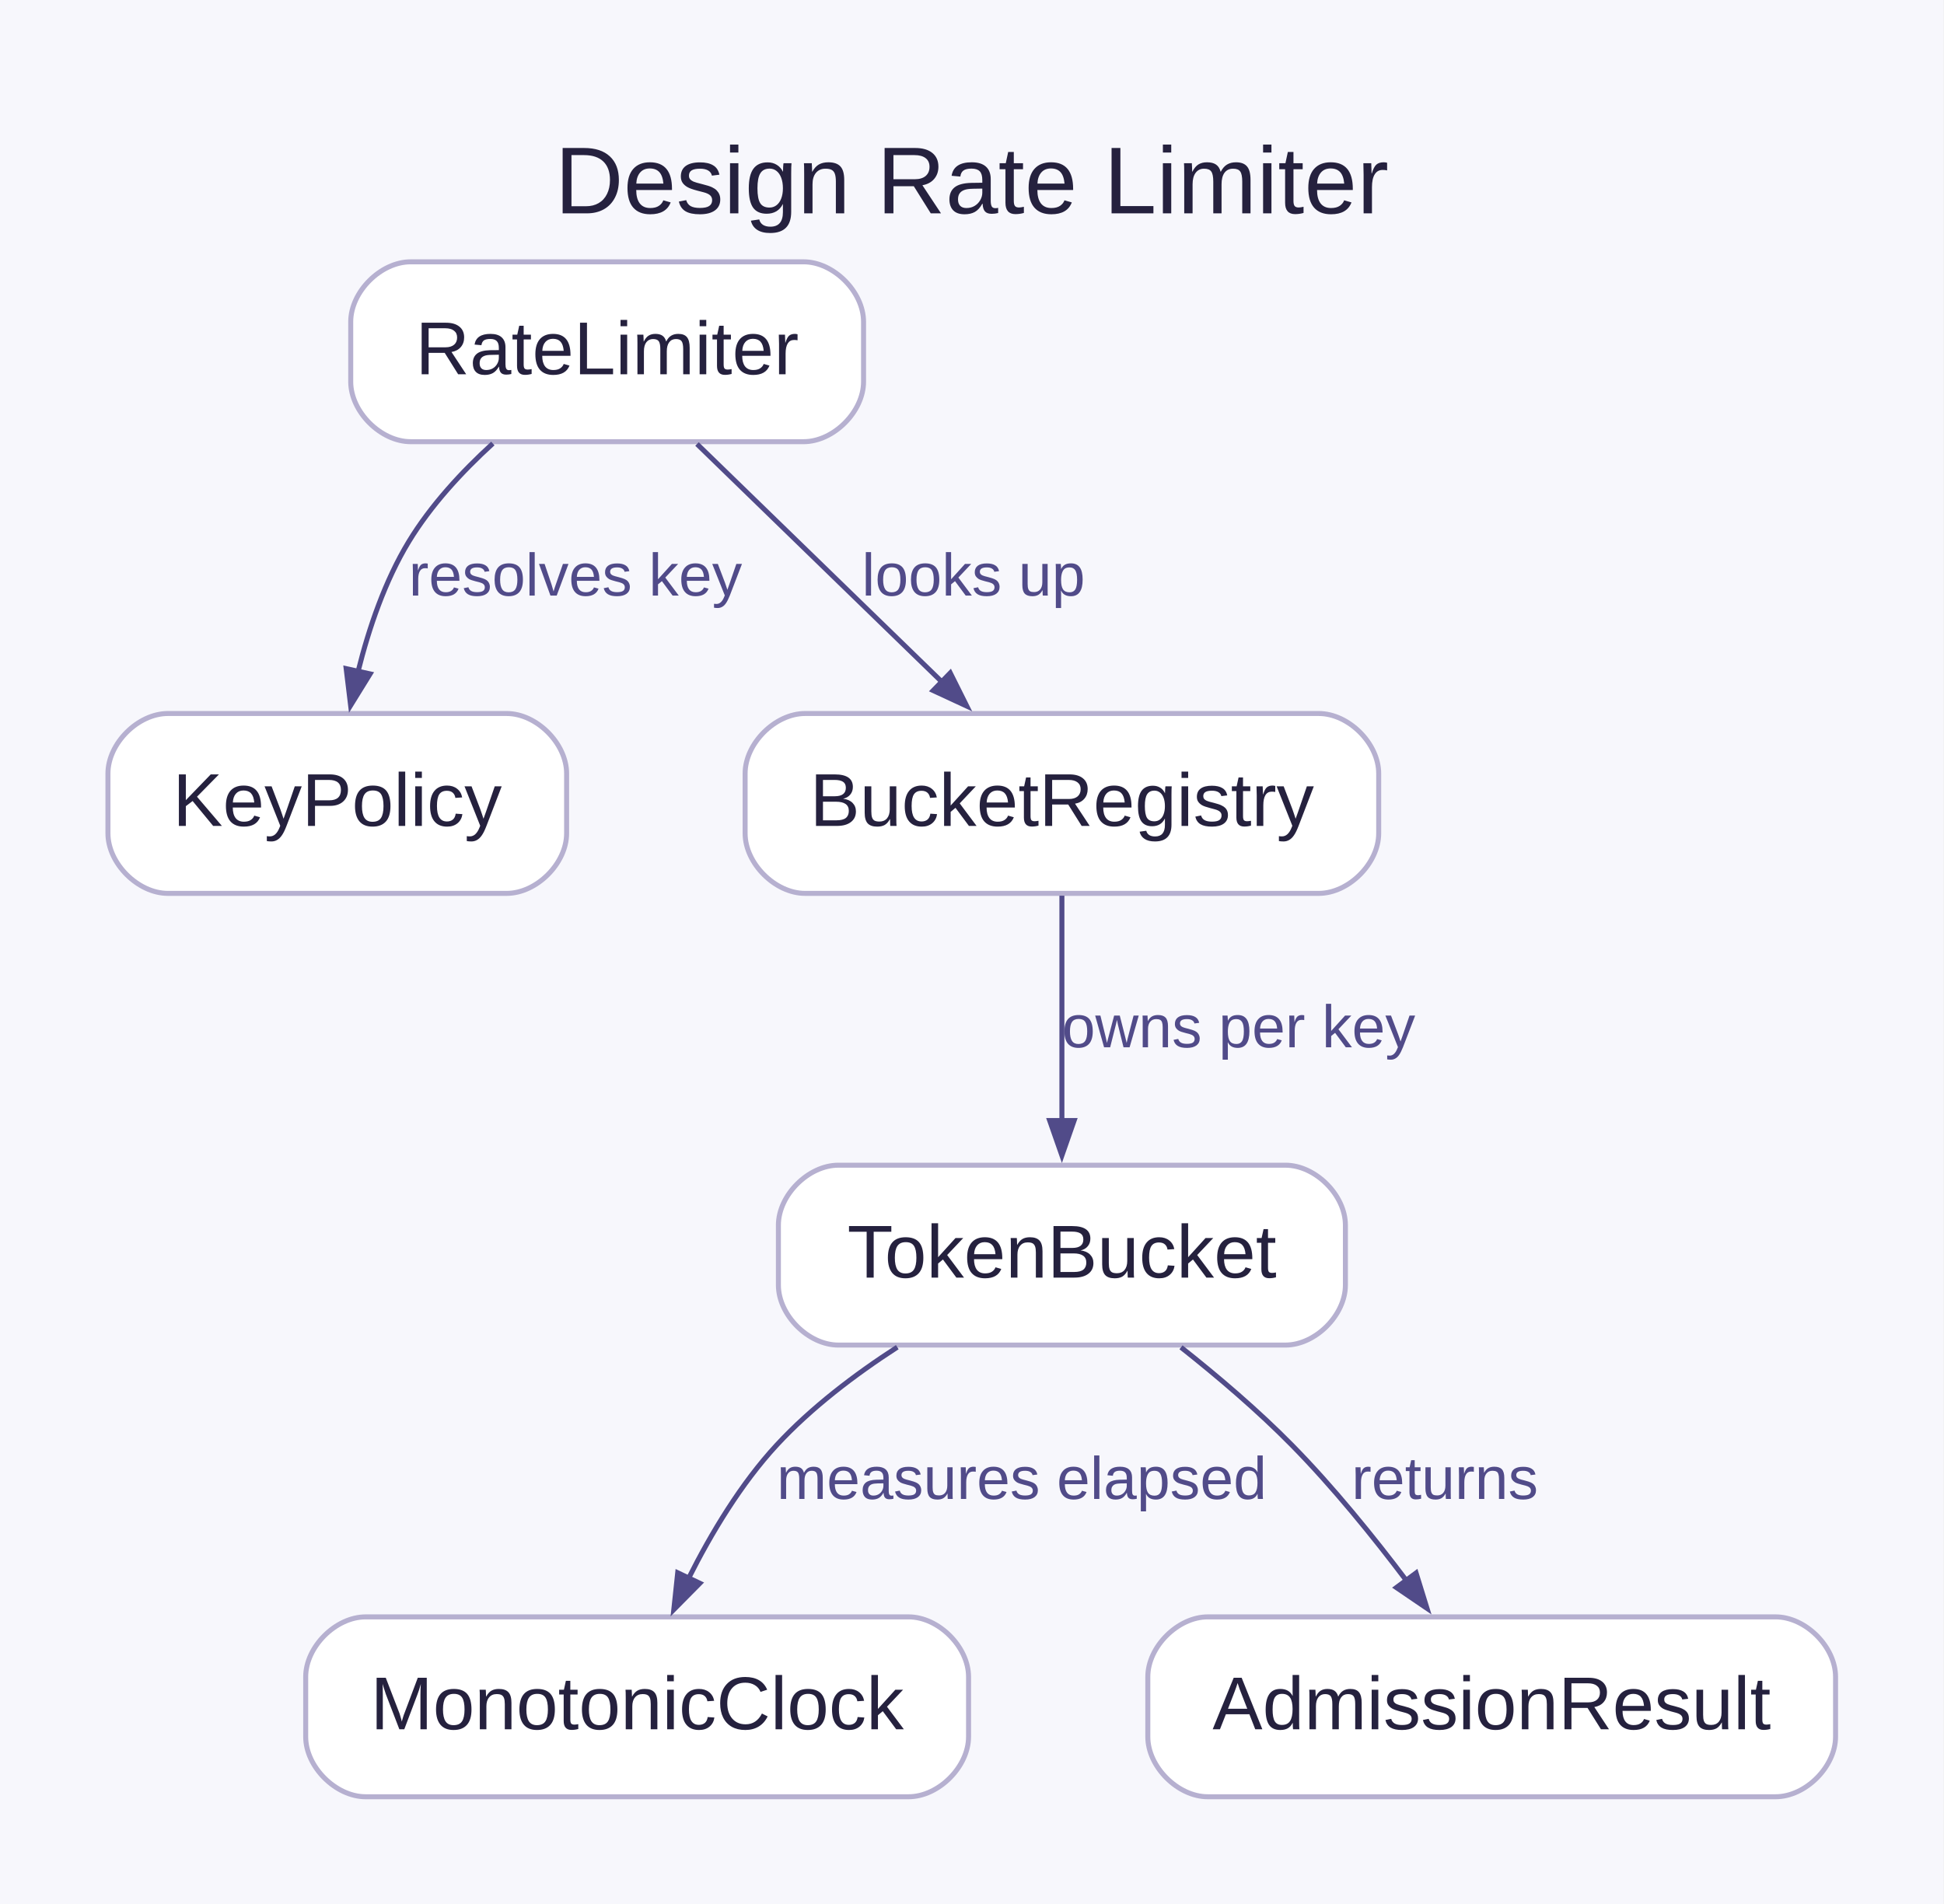
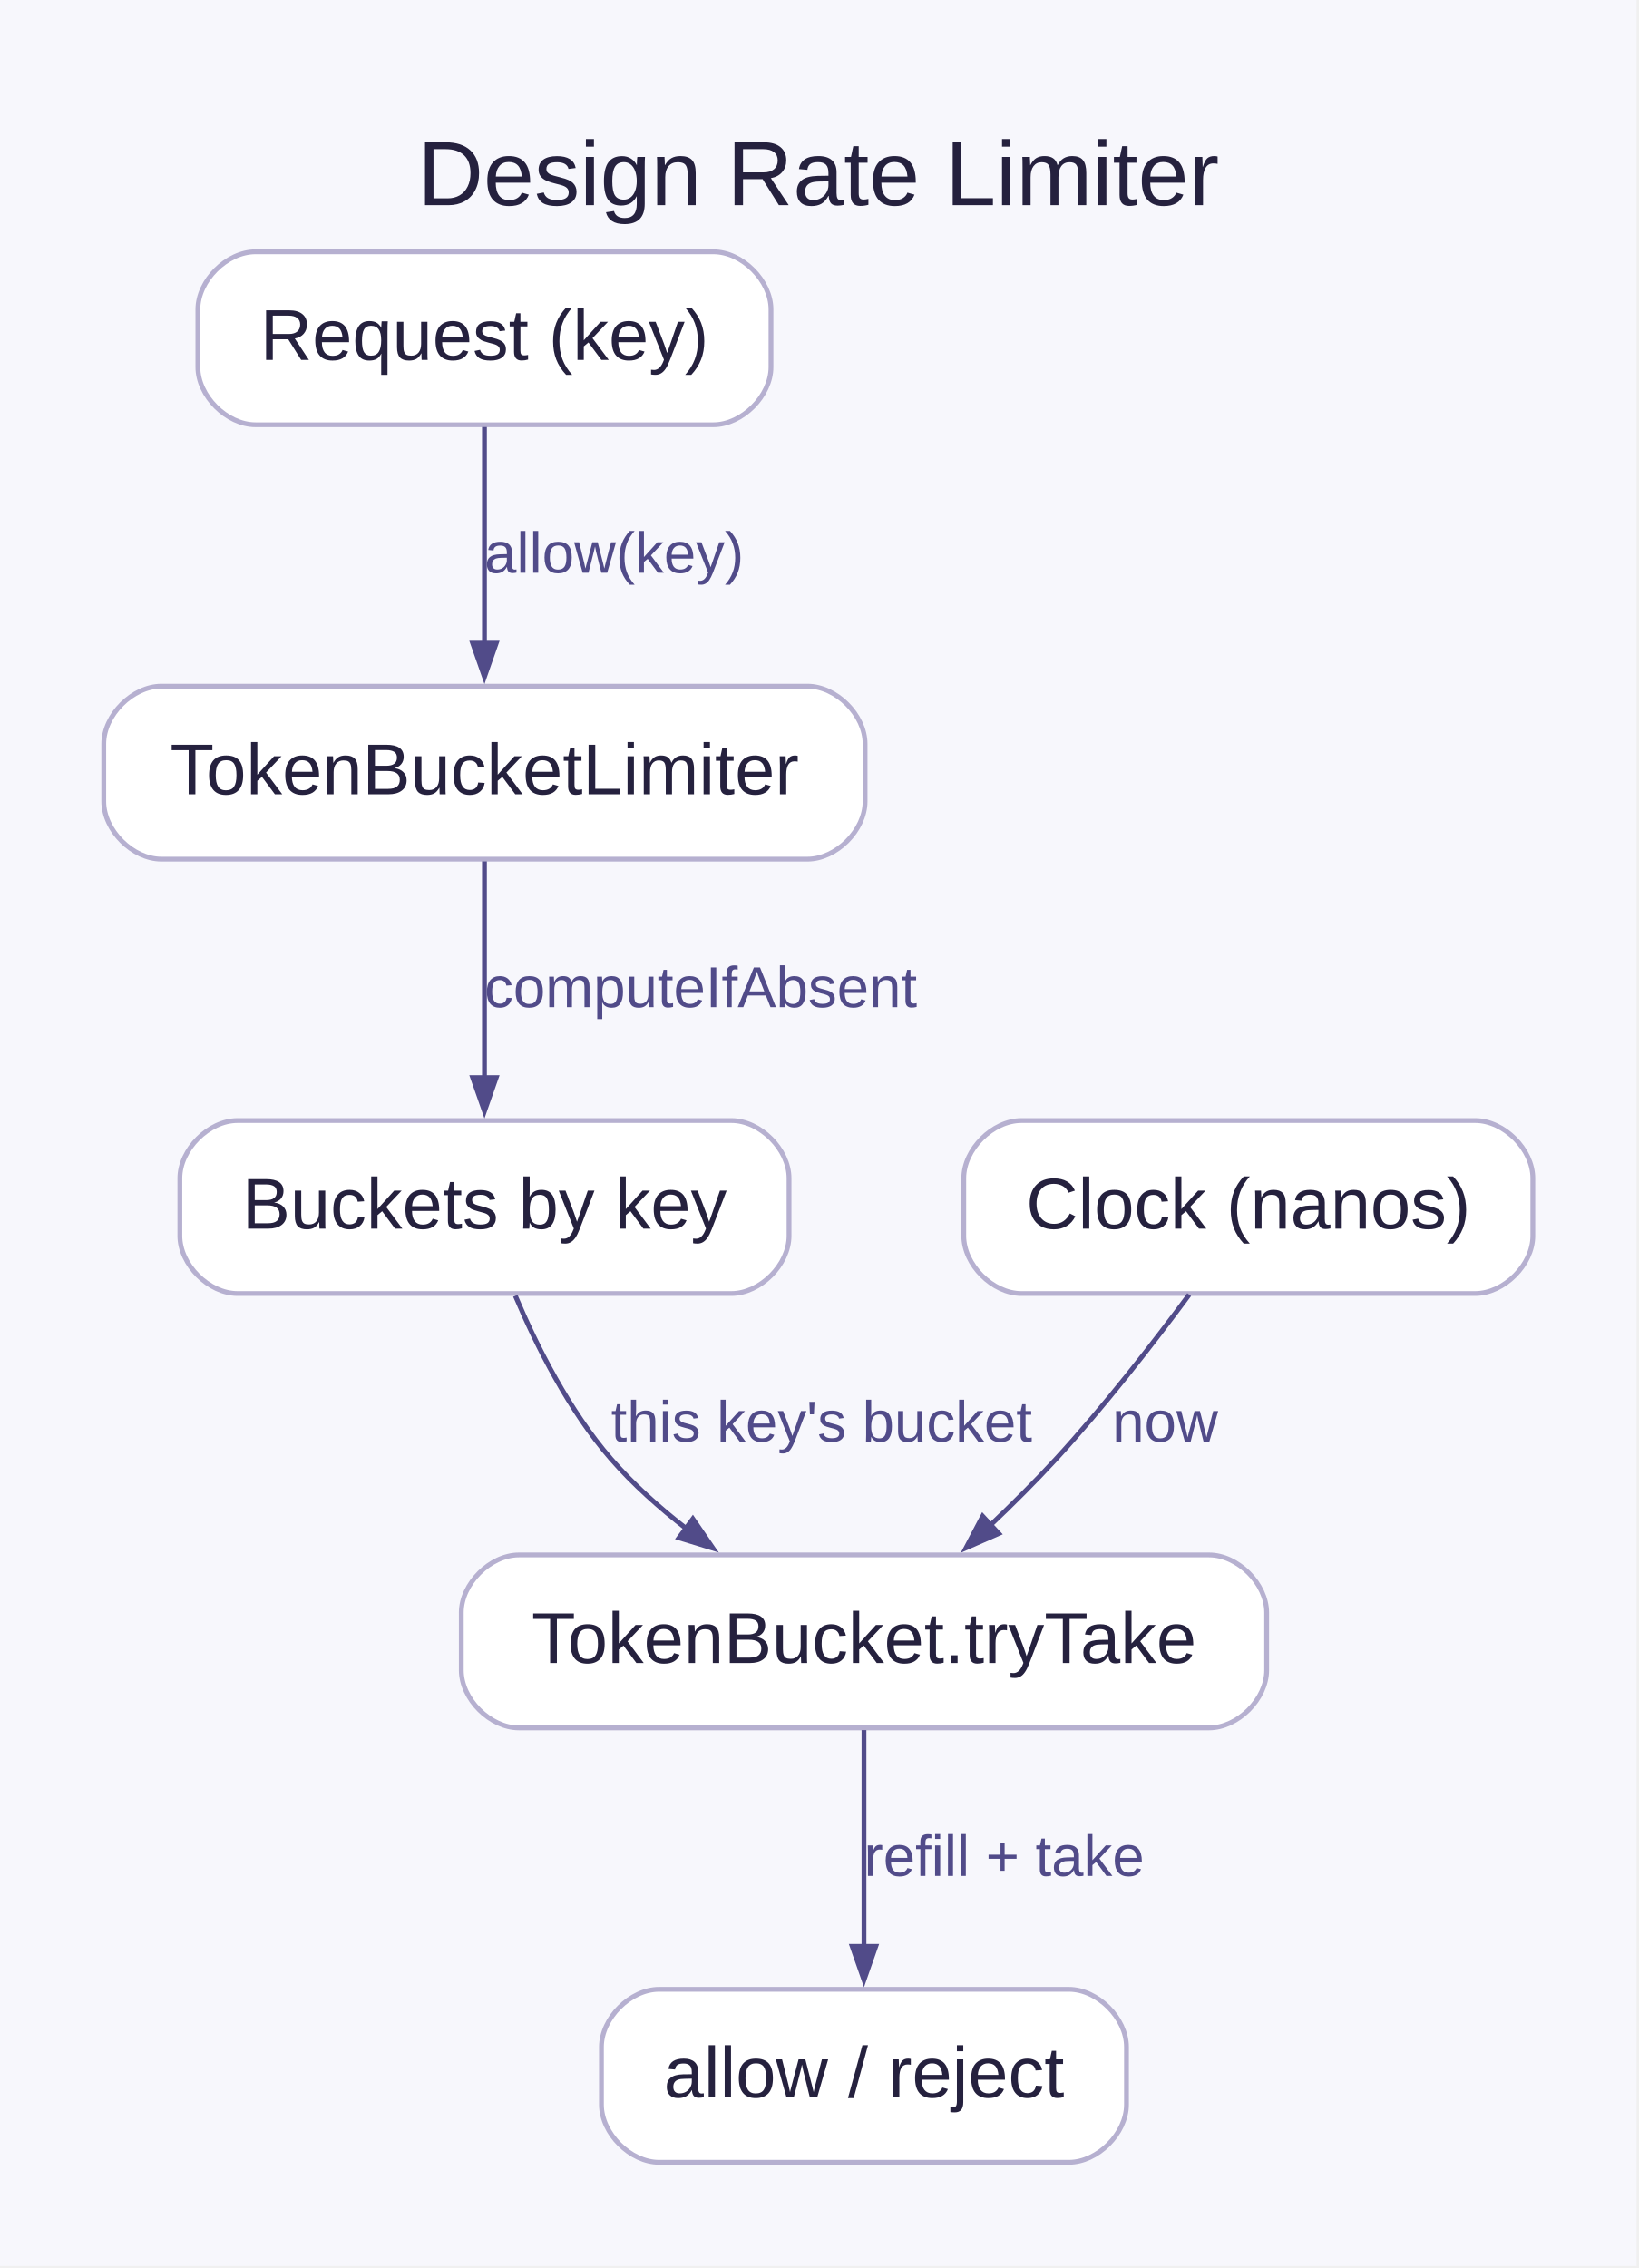
- <svg xmlns="http://www.w3.org/2000/svg" width="389pt" height="381pt" viewBox="0.00 0.00 389.00 381.00" role="img" aria-labelledby="answer-title answer-desc">
-   <g id="graph0" class="graph" transform="scale(1 1) rotate(0) translate(21.6 359.6)">
-     <polygon fill="#f7f7fc" stroke="none" points="-21.6,21.6 -21.6,-359.6 367.3,-359.6 367.3,21.6 -21.6,21.6" />
-     <text xml:space="preserve" text-anchor="middle" x="172.85" y="-316.9" font-family="Arial" font-size="19.00" fill="#25213e">Design Rate Limiter</text>
+ <svg xmlns="http://www.w3.org/2000/svg" width="341pt" height="472pt" viewBox="0.00 0.00 341.00 472.00" role="img" aria-labelledby="answer-title answer-desc">
+   <g id="graph0" class="graph" transform="scale(1 1) rotate(0) translate(21.6 450)">
+     <polygon fill="#f7f7fc" stroke="none" points="-21.6,21.6 -21.6,-450 319.06,-450 319.06,21.6 -21.6,21.6" />
+     <text xml:space="preserve" text-anchor="middle" x="148.73" y="-407.3" font-family="Arial" font-size="19.00" fill="#25213e">Design Rate Limiter</text>
    <g id="node1" class="node">
-       <path fill="#ffffff" stroke="#b6b0d0" d="M139.2,-307.2C139.2,-307.2 60.58,-307.2 60.58,-307.2 54.58,-307.2 48.58,-301.2 48.58,-295.2 48.58,-295.2 48.58,-283.2 48.58,-283.2 48.58,-277.2 54.58,-271.2 60.58,-271.2 60.58,-271.2 139.2,-271.2 139.2,-271.2 145.2,-271.2 151.2,-277.2 151.2,-283.2 151.2,-283.2 151.2,-295.2 151.2,-295.2 151.2,-301.2 145.2,-307.2 139.2,-307.2" />
-       <text xml:space="preserve" text-anchor="middle" x="99.89" y="-284.7" font-family="Arial" font-size="15.00" fill="#25213e">RateLimiter</text>
+       <path fill="#ffffff" stroke="#b6b0d0" d="M126.88,-397.6C126.88,-397.6 31.59,-397.6 31.59,-397.6 25.59,-397.6 19.59,-391.6 19.59,-385.6 19.59,-385.6 19.59,-373.6 19.59,-373.6 19.59,-367.6 25.59,-361.6 31.59,-361.6 31.59,-361.6 126.88,-361.6 126.88,-361.6 132.88,-361.6 138.88,-367.6 138.88,-373.6 138.88,-373.6 138.88,-385.6 138.88,-385.6 138.88,-391.6 132.88,-397.6 126.88,-397.6" />
+       <text xml:space="preserve" text-anchor="middle" x="79.24" y="-375.1" font-family="Arial" font-size="15.00" fill="#25213e">Request (key)</text>
    </g>
    <g id="node2" class="node">
-       <path fill="#ffffff" stroke="#b6b0d0" d="M79.78,-216.8C79.78,-216.8 12,-216.8 12,-216.8 6,-216.8 0,-210.8 0,-204.8 0,-204.8 0,-192.8 0,-192.8 0,-186.8 6,-180.8 12,-180.8 12,-180.8 79.78,-180.8 79.78,-180.8 85.78,-180.8 91.78,-186.8 91.78,-192.8 91.78,-192.8 91.78,-204.8 91.78,-204.8 91.78,-210.8 85.78,-216.8 79.78,-216.8" />
-       <text xml:space="preserve" text-anchor="middle" x="45.89" y="-194.3" font-family="Arial" font-size="15.00" fill="#25213e">KeyPolicy</text>
+       <path fill="#ffffff" stroke="#b6b0d0" d="M146.47,-307.2C146.47,-307.2 12,-307.2 12,-307.2 6,-307.2 0,-301.2 0,-295.2 0,-295.2 0,-283.2 0,-283.2 0,-277.2 6,-271.2 12,-271.2 12,-271.2 146.47,-271.2 146.47,-271.2 152.47,-271.2 158.47,-277.2 158.47,-283.2 158.47,-283.2 158.47,-295.2 158.47,-295.2 158.47,-301.2 152.47,-307.2 146.47,-307.2" />
+       <text xml:space="preserve" text-anchor="middle" x="79.24" y="-284.7" font-family="Arial" font-size="15.00" fill="#25213e">TokenBucketLimiter</text>
    </g>
    <g id="edge1" class="edge">
-       <path fill="none" stroke="#514b89" d="M77.02,-270.84C70.81,-265.17 64.6,-258.45 60.2,-251.2 55.44,-243.36 52.22,-233.9 50.06,-225.24" />
-       <polygon fill="#514b89" stroke="#514b89" points="52.46,-224.73 48.56,-218.42 47.67,-225.78 52.46,-224.73" />
-       <text xml:space="preserve" text-anchor="middle" x="93.54" y="-240.4" font-family="Arial" font-size="12.00" fill="#514b89">resolves key</text>
+       <path fill="none" stroke="#514b89" d="M79.24,-361.14C79.24,-348.18 79.24,-330.32 79.24,-315.76" />
+       <polygon fill="#514b89" stroke="#514b89" points="81.69,-316.14 79.24,-309.14 76.79,-316.14 81.69,-316.14" />
+       <text xml:space="preserve" text-anchor="middle" x="106.24" y="-330.8" font-family="Arial" font-size="12.00" fill="#514b89">allow(key)</text>
    </g>
    <g id="node3" class="node">
-       <path fill="#ffffff" stroke="#b6b0d0" d="M242.28,-216.8C242.28,-216.8 139.5,-216.8 139.5,-216.8 133.5,-216.8 127.5,-210.8 127.5,-204.8 127.5,-204.8 127.5,-192.8 127.5,-192.8 127.5,-186.8 133.5,-180.8 139.5,-180.8 139.5,-180.8 242.28,-180.8 242.28,-180.8 248.28,-180.8 254.28,-186.8 254.28,-192.8 254.28,-192.8 254.28,-204.8 254.28,-204.8 254.28,-210.8 248.28,-216.8 242.28,-216.8" />
-       <text xml:space="preserve" text-anchor="middle" x="190.89" y="-194.3" font-family="Arial" font-size="15.00" fill="#25213e">BucketRegistry</text>
+       <path fill="#ffffff" stroke="#b6b0d0" d="M130.64,-216.8C130.64,-216.8 27.84,-216.8 27.84,-216.8 21.84,-216.8 15.84,-210.8 15.84,-204.8 15.84,-204.8 15.84,-192.8 15.84,-192.8 15.84,-186.8 21.84,-180.8 27.84,-180.8 27.84,-180.8 130.64,-180.8 130.64,-180.8 136.64,-180.8 142.64,-186.8 142.64,-192.8 142.64,-192.8 142.64,-204.8 142.64,-204.8 142.64,-210.8 136.64,-216.8 130.64,-216.8" />
+       <text xml:space="preserve" text-anchor="middle" x="79.24" y="-194.3" font-family="Arial" font-size="15.00" fill="#25213e">Buckets by key</text>
    </g>
    <g id="edge2" class="edge">
-       <path fill="none" stroke="#514b89" d="M117.87,-270.74C131.95,-257.05 151.67,-237.9 167.07,-222.94" />
-       <polygon fill="#514b89" stroke="#514b89" points="168.55,-224.92 171.86,-218.28 165.13,-221.4 168.55,-224.92" />
-       <text xml:space="preserve" text-anchor="middle" x="173.19" y="-240.4" font-family="Arial" font-size="12.00" fill="#514b89">looks up</text>
+       <path fill="none" stroke="#514b89" d="M79.24,-270.74C79.24,-257.78 79.24,-239.92 79.24,-225.36" />
+       <polygon fill="#514b89" stroke="#514b89" points="81.69,-225.74 79.24,-218.74 76.79,-225.74 81.69,-225.74" />
+       <text xml:space="preserve" text-anchor="middle" x="124.26" y="-240.4" font-family="Arial" font-size="12.00" fill="#514b89">computeIfAbsent</text>
    </g>
    <g id="node4" class="node">
-       <path fill="#ffffff" stroke="#b6b0d0" d="M235.62,-126.4C235.62,-126.4 146.16,-126.4 146.16,-126.4 140.16,-126.4 134.16,-120.4 134.16,-114.4 134.16,-114.4 134.16,-102.4 134.16,-102.4 134.16,-96.4 140.16,-90.4 146.16,-90.4 146.16,-90.4 235.62,-90.4 235.62,-90.4 241.62,-90.4 247.62,-96.4 247.62,-102.4 247.62,-102.4 247.62,-114.4 247.62,-114.4 247.62,-120.4 241.62,-126.4 235.62,-126.4" />
-       <text xml:space="preserve" text-anchor="middle" x="190.89" y="-103.9" font-family="Arial" font-size="15.00" fill="#25213e">TokenBucket</text>
+       <path fill="#ffffff" stroke="#b6b0d0" d="M230.06,-126.4C230.06,-126.4 86.42,-126.4 86.42,-126.4 80.42,-126.4 74.42,-120.4 74.42,-114.4 74.42,-114.4 74.42,-102.4 74.42,-102.4 74.42,-96.4 80.42,-90.4 86.42,-90.4 86.42,-90.4 230.06,-90.4 230.06,-90.4 236.06,-90.4 242.06,-96.4 242.06,-102.4 242.06,-102.4 242.06,-114.4 242.06,-114.4 242.06,-120.4 236.06,-126.4 230.06,-126.4" />
+       <text xml:space="preserve" text-anchor="middle" x="158.24" y="-103.9" font-family="Arial" font-size="15.00" fill="#25213e">TokenBucket.tryTake</text>
    </g>
    <g id="edge3" class="edge">
-       <path fill="none" stroke="#514b89" d="M190.89,-180.34C190.89,-167.38 190.89,-149.52 190.89,-134.96" />
-       <polygon fill="#514b89" stroke="#514b89" points="193.34,-135.34 190.89,-128.34 188.44,-135.34 193.34,-135.34" />
-       <text xml:space="preserve" text-anchor="middle" x="226.24" y="-150" font-family="Arial" font-size="12.00" fill="#514b89">owns per key</text>
+       <path fill="none" stroke="#514b89" d="M85.67,-180.33C90.16,-169.74 96.89,-156.39 105.57,-146.4 110.16,-141.13 115.65,-136.22 121.32,-131.82" />
+       <polygon fill="#514b89" stroke="#514b89" points="122.62,-133.91 126.81,-127.79 119.72,-129.96 122.62,-133.91" />
+       <text xml:space="preserve" text-anchor="middle" x="149.41" y="-150" font-family="Arial" font-size="12.00" fill="#514b89">this key's bucket</text>
+     </g>
+     <g id="node6" class="node">
+       <path fill="#ffffff" stroke="#b6b0d0" d="M200.88,-36C200.88,-36 115.59,-36 115.59,-36 109.59,-36 103.59,-30 103.59,-24 103.59,-24 103.59,-12 103.59,-12 103.59,-6 109.59,0 115.59,0 115.59,0 200.88,0 200.88,0 206.88,0 212.88,-6 212.88,-12 212.88,-12 212.88,-24 212.88,-24 212.88,-30 206.88,-36 200.88,-36" />
+       <text xml:space="preserve" text-anchor="middle" x="158.24" y="-13.5" font-family="Arial" font-size="15.00" fill="#25213e">allow / reject</text>
+     </g>
+     <g id="edge5" class="edge">
+       <path fill="none" stroke="#514b89" d="M158.24,-89.94C158.24,-76.98 158.24,-59.12 158.24,-44.56" />
+       <polygon fill="#514b89" stroke="#514b89" points="160.69,-44.94 158.24,-37.94 155.79,-44.94 160.69,-44.94" />
+       <text xml:space="preserve" text-anchor="middle" x="187.42" y="-59.6" font-family="Arial" font-size="12.00" fill="#514b89">refill + take</text>
    </g>
    <g id="node5" class="node">
-       <path fill="#ffffff" stroke="#b6b0d0" d="M160.21,-36C160.21,-36 51.57,-36 51.57,-36 45.57,-36 39.57,-30 39.57,-24 39.57,-24 39.57,-12 39.57,-12 39.57,-6 45.57,0 51.57,0 51.57,0 160.21,0 160.21,0 166.21,0 172.21,-6 172.21,-12 172.21,-12 172.21,-24 172.21,-24 172.21,-30 166.21,-36 160.21,-36" />
-       <text xml:space="preserve" text-anchor="middle" x="105.89" y="-13.5" font-family="Arial" font-size="15.00" fill="#25213e">MonotonicClock</text>
+       <path fill="#ffffff" stroke="#b6b0d0" d="M285.46,-216.8C285.46,-216.8 191.01,-216.8 191.01,-216.8 185.01,-216.8 179.01,-210.8 179.01,-204.8 179.01,-204.8 179.01,-192.8 179.01,-192.8 179.01,-186.8 185.01,-180.8 191.01,-180.8 191.01,-180.8 285.46,-180.8 285.46,-180.8 291.46,-180.8 297.46,-186.8 297.46,-192.8 297.46,-192.8 297.46,-204.8 297.46,-204.8 297.46,-210.8 291.46,-216.8 285.46,-216.8" />
+       <text xml:space="preserve" text-anchor="middle" x="238.24" y="-194.3" font-family="Arial" font-size="15.00" fill="#25213e">Clock (nanos)</text>
    </g>
    <g id="edge4" class="edge">
-       <path fill="none" stroke="#514b89" d="M157.95,-89.98C149.43,-84.47 140.73,-77.85 133.83,-70.4 126.68,-62.67 120.74,-52.78 116.2,-43.74" />
-       <polygon fill="#514b89" stroke="#514b89" points="118.44,-42.73 113.23,-37.46 114.01,-44.83 118.44,-42.73" />
-       <text xml:space="preserve" text-anchor="middle" x="182.86" y="-59.6" font-family="Arial" font-size="12.00" fill="#514b89">measures elapsed</text>
-     </g>
-     <g id="node6" class="node">
-       <path fill="#ffffff" stroke="#b6b0d0" d="M333.7,-36C333.7,-36 220.08,-36 220.08,-36 214.08,-36 208.08,-30 208.08,-24 208.08,-24 208.08,-12 208.08,-12 208.08,-6 214.08,0 220.08,0 220.08,0 333.7,0 333.7,0 339.7,0 345.7,-6 345.7,-12 345.7,-12 345.7,-24 345.7,-24 345.7,-30 339.7,-36 333.7,-36" />
-       <text xml:space="preserve" text-anchor="middle" x="276.89" y="-13.5" font-family="Arial" font-size="15.00" fill="#25213e">AdmissionResult</text>
-     </g>
-     <g id="edge5" class="edge">
-       <path fill="none" stroke="#514b89" d="M214.72,-89.95C222.14,-84.08 230.13,-77.27 236.89,-70.4 245.11,-62.05 253.22,-52.04 259.97,-43.08" />
-       <polygon fill="#514b89" stroke="#514b89" points="261.76,-44.79 263.95,-37.7 257.82,-41.87 261.76,-44.79" />
-       <text xml:space="preserve" text-anchor="middle" x="267.52" y="-59.6" font-family="Arial" font-size="12.00" fill="#514b89">returns</text>
+       <path fill="none" stroke="#514b89" d="M225.93,-180.57C218.34,-170.31 208.18,-157.23 198.24,-146.4 193.92,-141.7 189.1,-136.9 184.34,-132.39" />
+       <polygon fill="#514b89" stroke="#514b89" points="186.29,-130.86 179.49,-127.88 182.95,-134.45 186.29,-130.86" />
+       <text xml:space="preserve" text-anchor="middle" x="220.92" y="-150" font-family="Arial" font-size="12.00" fill="#514b89">now</text>
    </g>
  </g>
</svg>
